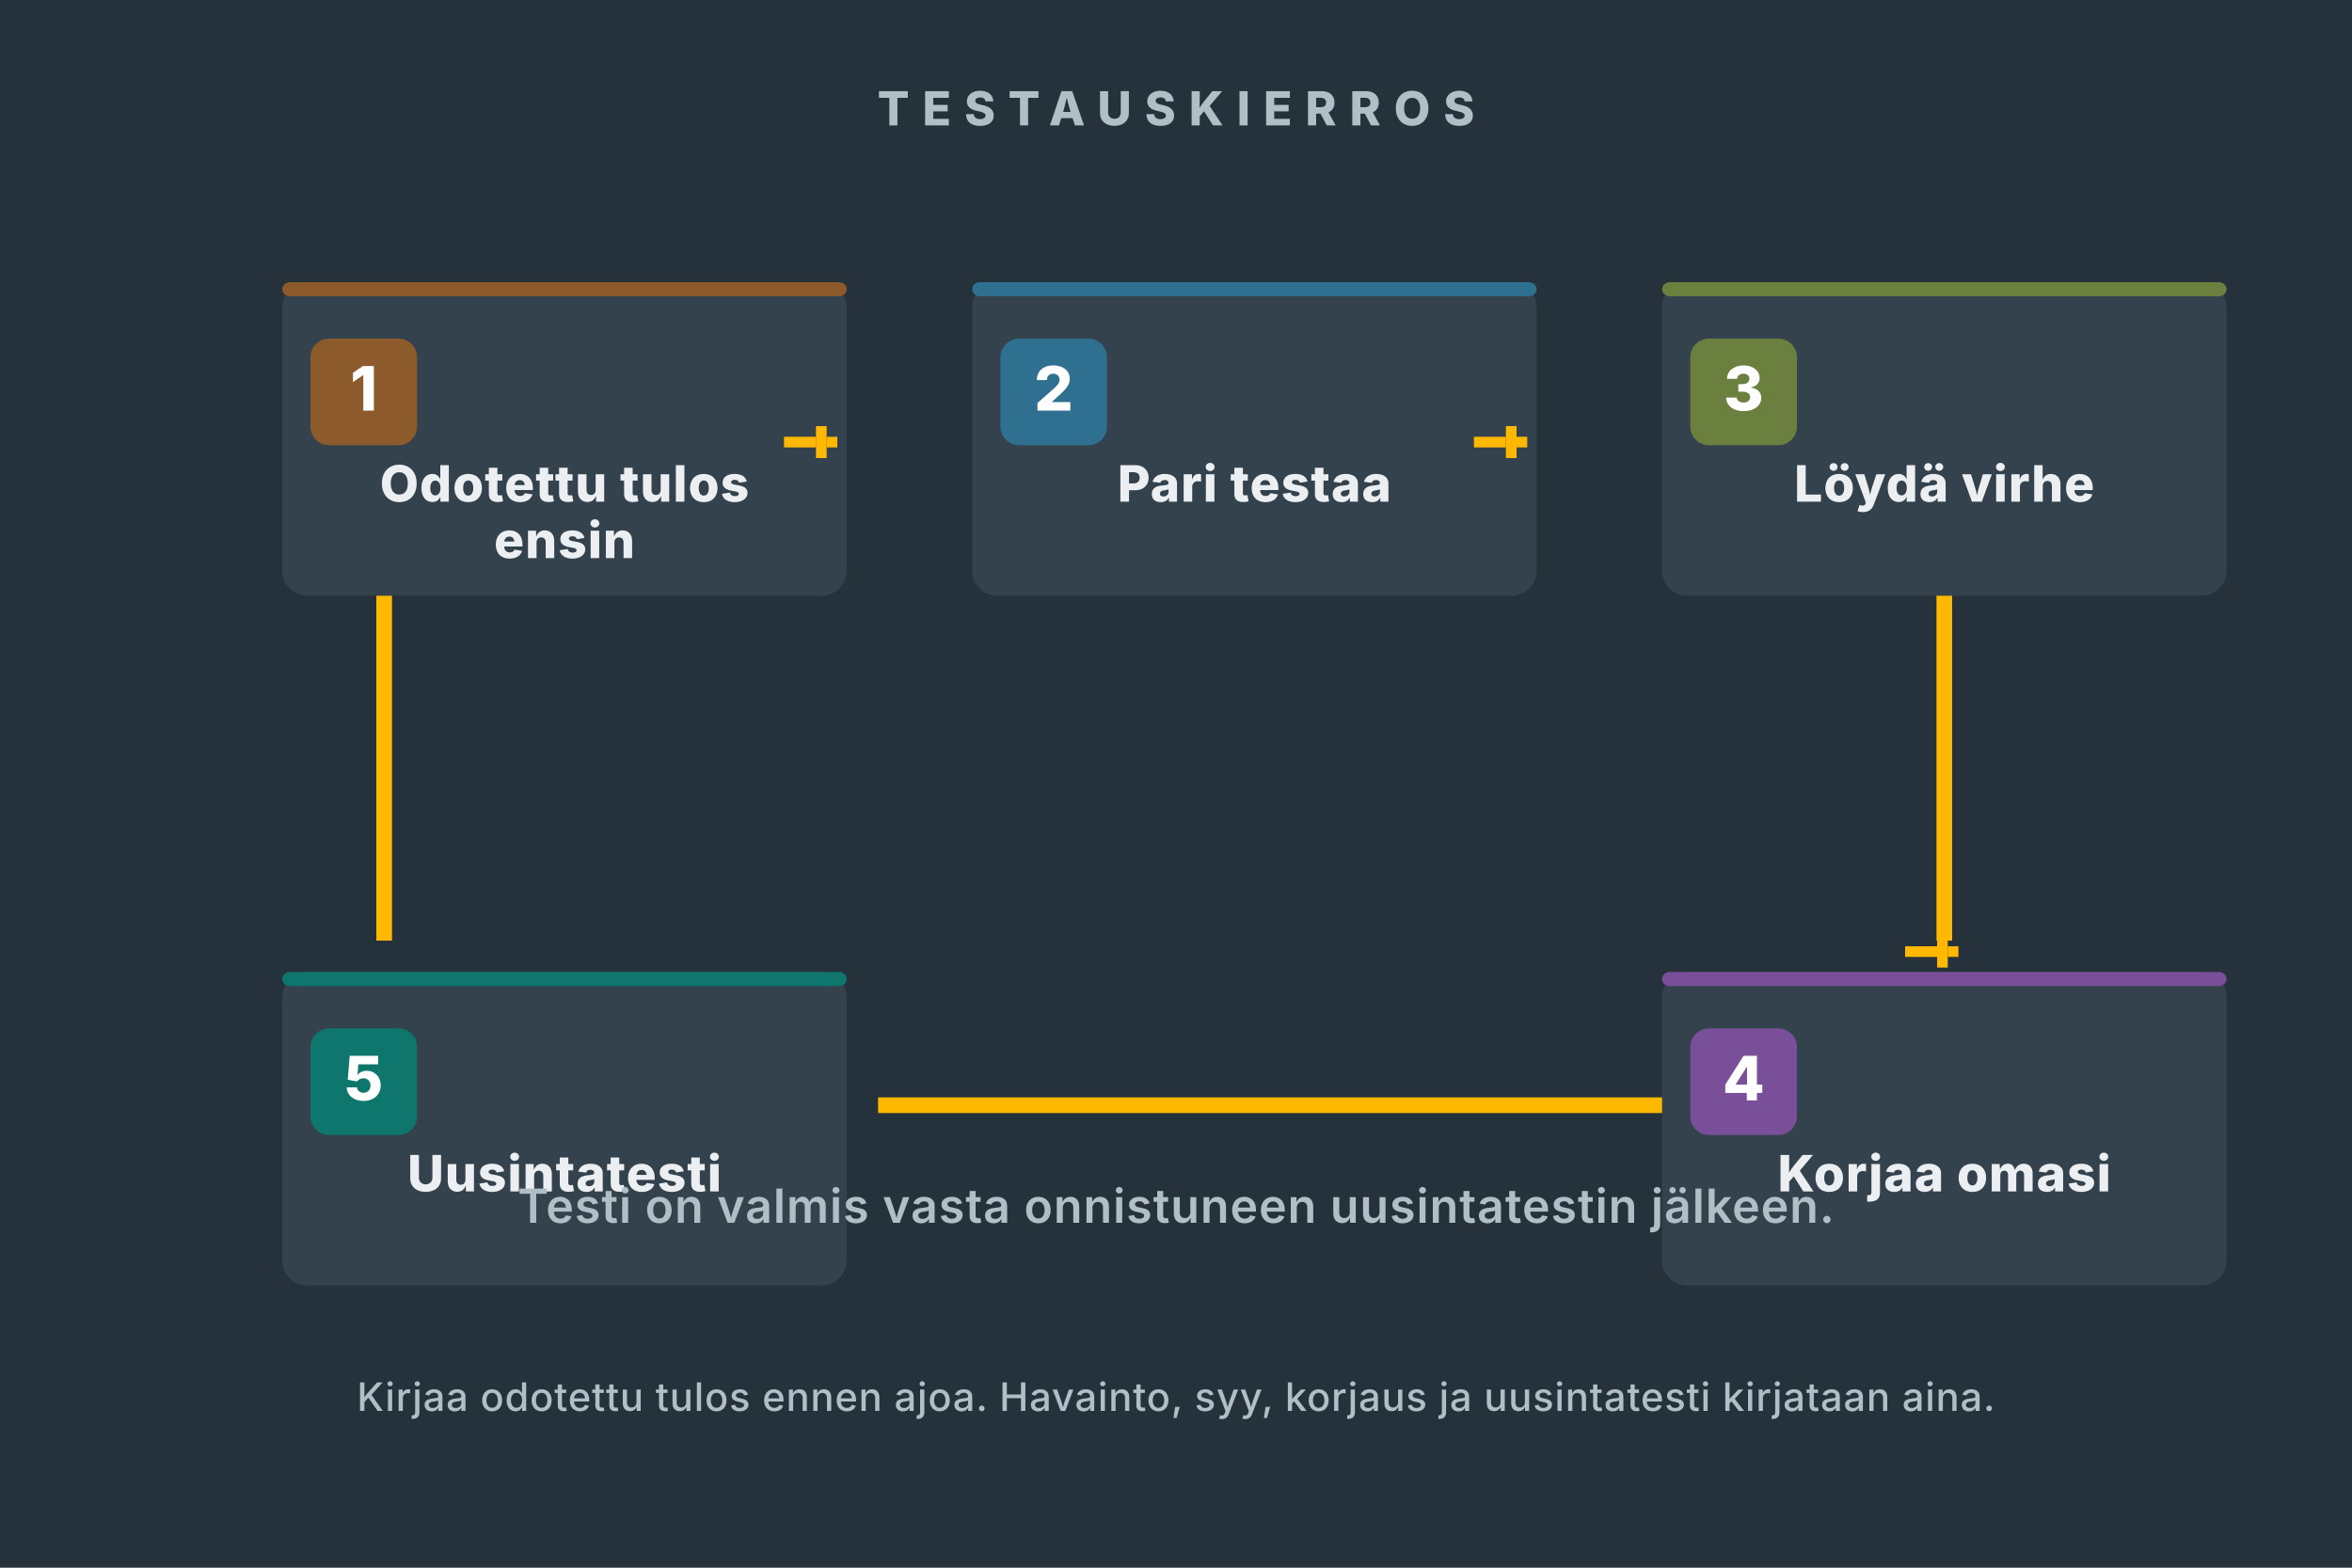
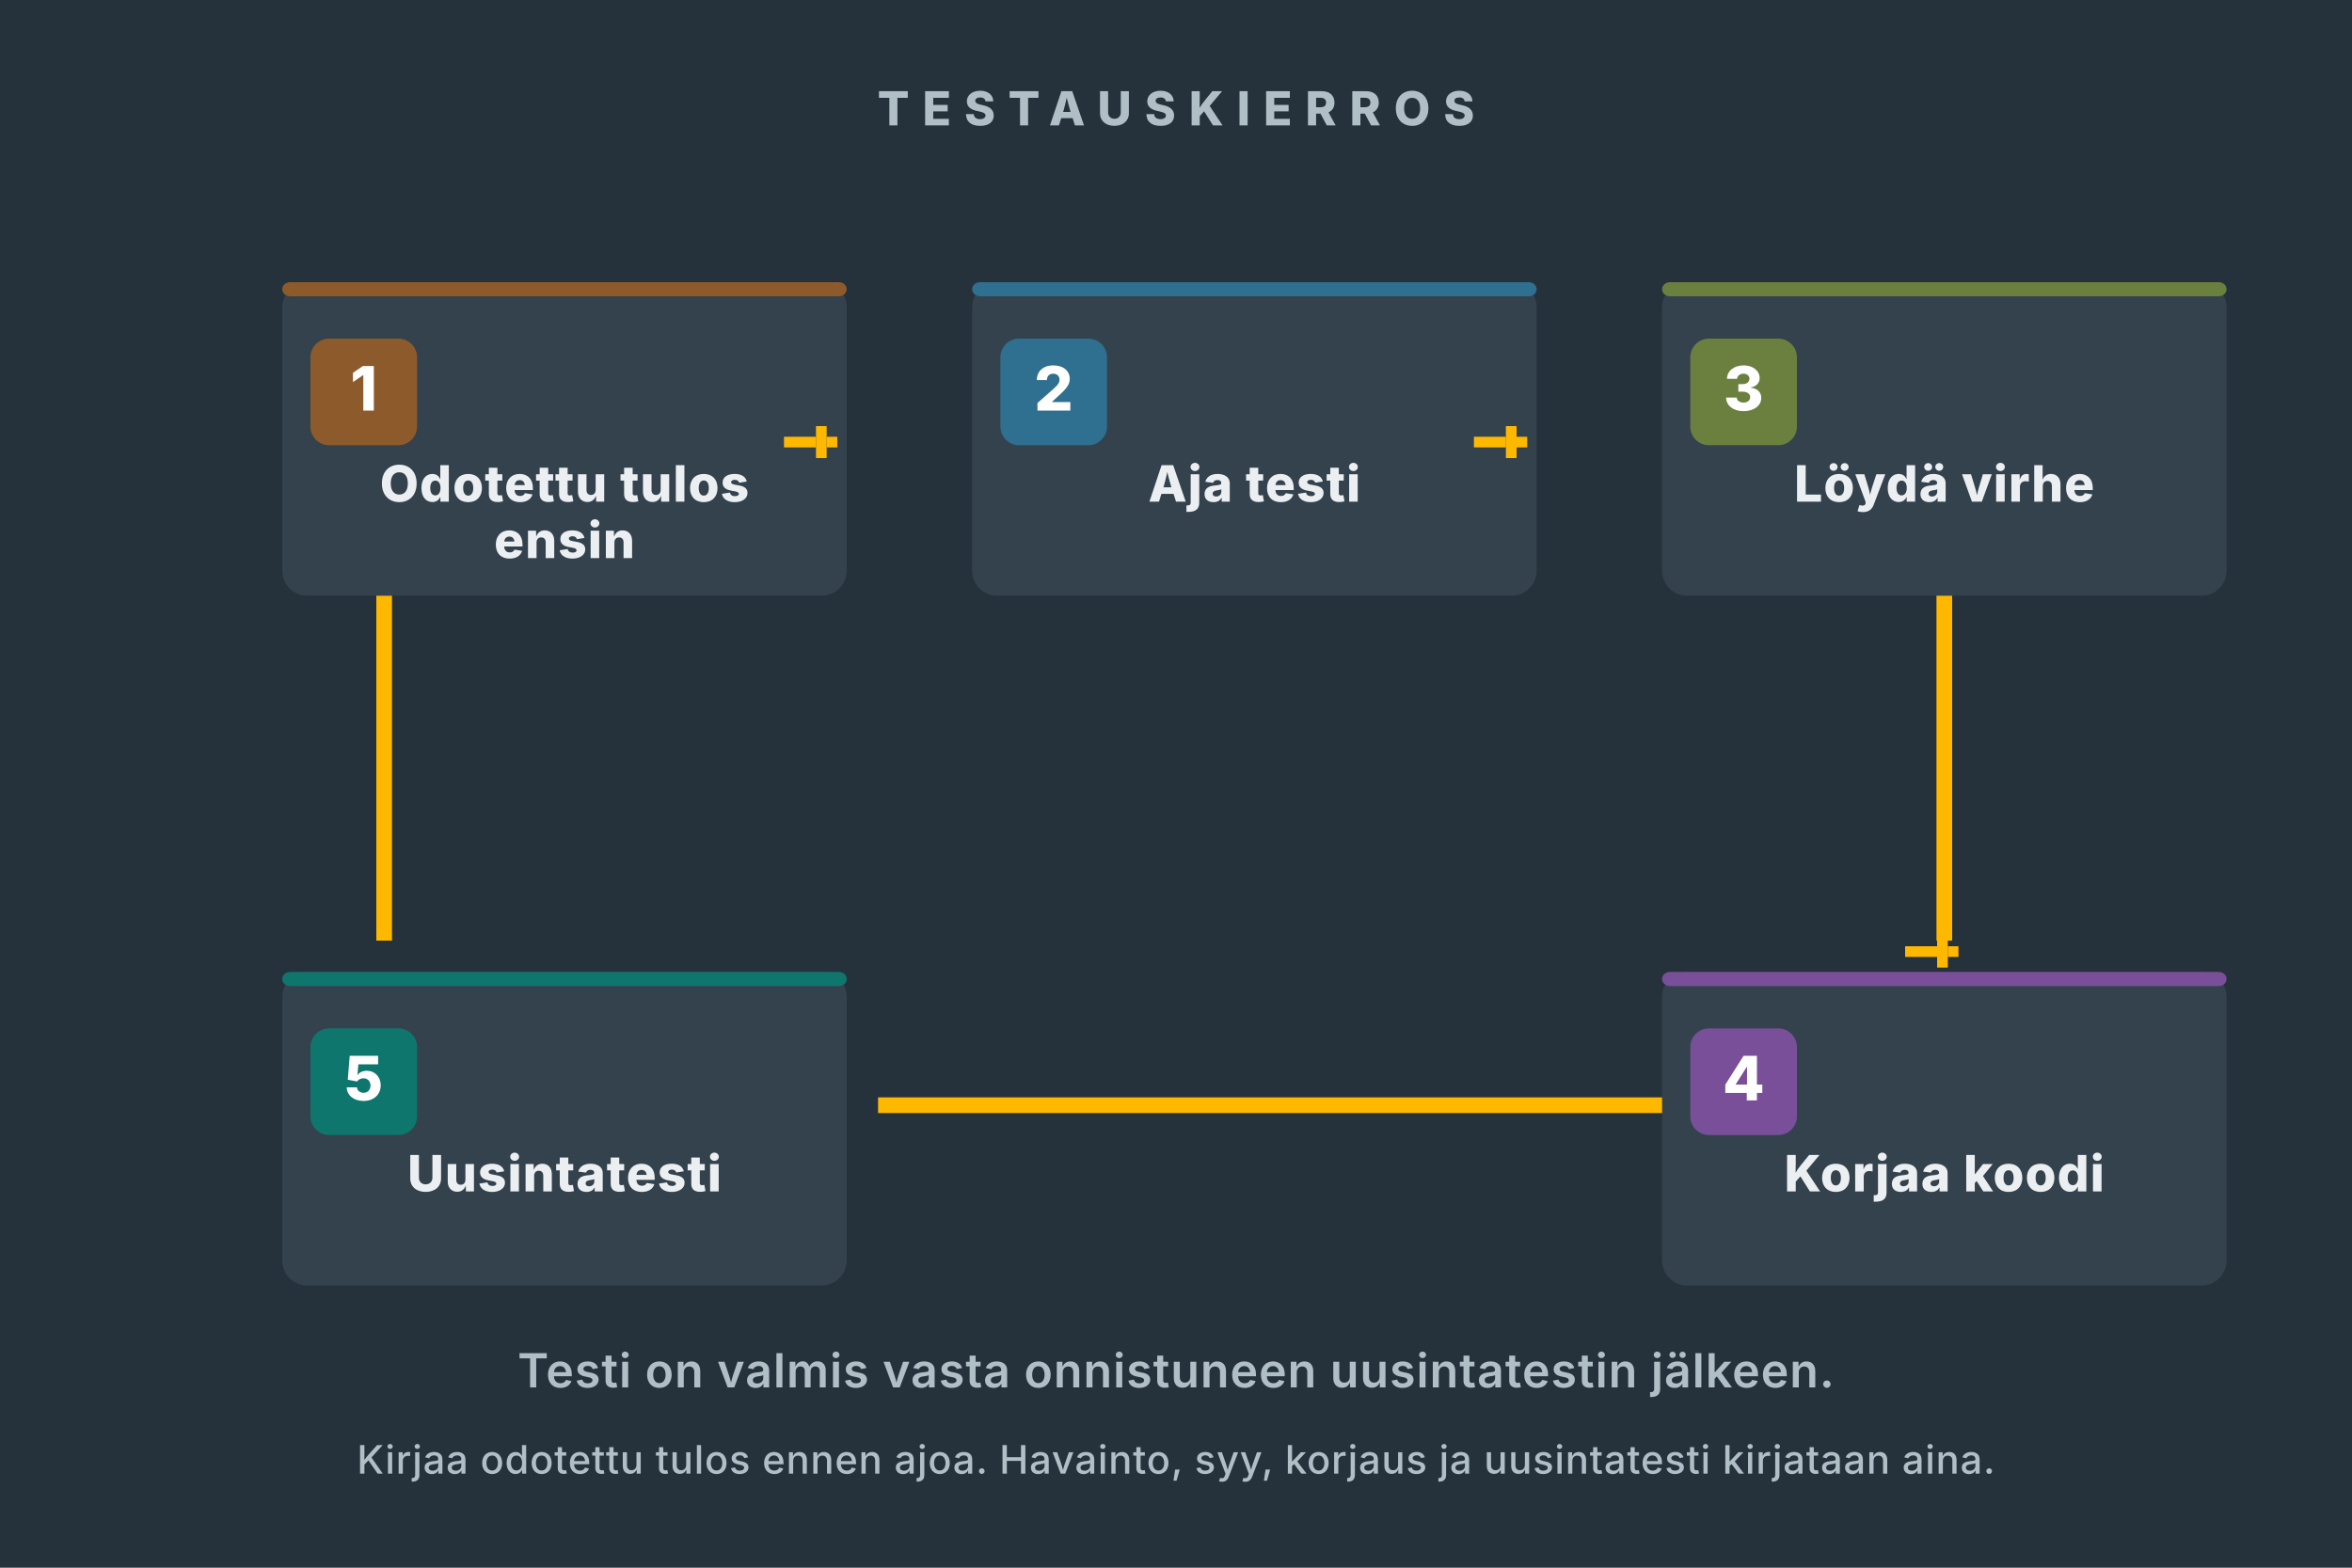
- <svg xmlns="http://www.w3.org/2000/svg" viewBox="0 0 1500 1000" width="1500" height="1000" role="img" aria-label="Testauksen viisi askelta: kirjaa odotettu tulos ensin, pari testaa, löydä virhe, korjaa oma osasi, uusintatesti. Testi on valmis vasta onnistuneen uusintatestin jälkeen.">
+ <svg xmlns="http://www.w3.org/2000/svg" viewBox="0 0 1500 1000" width="1500" height="1000" role="img" aria-label="Testauksen viisi askelta: kirjaa odotettu tulos ensin, aja testi, löydä virhe, korjaa koodi, tee uusintatesti. Testi on valmis vasta onnistuneen uusintatestin jälkeen.">
  <rect x="0" y="0" width="1500" height="1000" fill="#26323b" />
  <text x="750" y="80" font-family="Inter,'Segoe UI',system-ui,sans-serif" font-size="30" font-weight="800" fill="#b0bec5" text-anchor="middle" letter-spacing="0.28em">TESTAUSKIERROS</text>
  <rect x="180" y="180" width="360" height="200" fill="#33424d" rx="16" />
  <rect x="180" y="180" width="360" height="9" fill="#8d5a2b" rx="5" />
  <rect x="198" y="216" width="68" height="68" fill="#8d5a2b" rx="11.9" />
  <text x="232" y="261.9" font-family="Inter,'Segoe UI',system-ui,sans-serif" font-size="39.1" font-weight="800" fill="#ffffff" text-anchor="middle" letter-spacing="0.02em">1</text>
  <text x="360" y="320" font-family="Inter,'Segoe UI',system-ui,sans-serif" font-size="32" font-weight="800" fill="#eceff1" text-anchor="middle" letter-spacing="0.02em">Odotettu tulos</text>
  <text x="360" y="356" font-family="Inter,'Segoe UI',system-ui,sans-serif" font-size="32" font-weight="800" fill="#eceff1" text-anchor="middle" letter-spacing="0.02em">ensin</text>
  <rect x="620" y="180" width="360" height="200" fill="#33424d" rx="16" />
  <rect x="620" y="180" width="360" height="9" fill="#2f6f8f" rx="5" />
  <rect x="638" y="216" width="68" height="68" fill="#2f6f8f" rx="11.9" />
  <text x="672" y="261.9" font-family="Inter,'Segoe UI',system-ui,sans-serif" font-size="39.1" font-weight="800" fill="#ffffff" text-anchor="middle" letter-spacing="0.02em">2</text>
-   <text x="800" y="320" font-family="Inter,'Segoe UI',system-ui,sans-serif" font-size="32" font-weight="800" fill="#eceff1" text-anchor="middle" letter-spacing="0.02em">Pari testaa</text>
+   <text x="800" y="320" font-family="Inter,'Segoe UI',system-ui,sans-serif" font-size="32" font-weight="800" fill="#eceff1" text-anchor="middle" letter-spacing="0.02em">Aja testi</text>
  <rect x="1060" y="180" width="360" height="200" fill="#33424d" rx="16" />
  <rect x="1060" y="180" width="360" height="9" fill="#6b7f3f" rx="5" />
  <rect x="1078" y="216" width="68" height="68" fill="#6b7f3f" rx="11.9" />
  <text x="1112" y="261.9" font-family="Inter,'Segoe UI',system-ui,sans-serif" font-size="39.1" font-weight="800" fill="#ffffff" text-anchor="middle" letter-spacing="0.02em">3</text>
  <text x="1240" y="320" font-family="Inter,'Segoe UI',system-ui,sans-serif" font-size="32" font-weight="800" fill="#eceff1" text-anchor="middle" letter-spacing="0.02em">Löydä virhe</text>
  <rect x="1060" y="620" width="360" height="200" fill="#33424d" rx="16" />
  <rect x="1060" y="620" width="360" height="9" fill="#7a4f9a" rx="5" />
  <rect x="1078" y="656" width="68" height="68" fill="#7a4f9a" rx="11.9" />
  <text x="1112" y="701.9" font-family="Inter,'Segoe UI',system-ui,sans-serif" font-size="39.1" font-weight="800" fill="#ffffff" text-anchor="middle" letter-spacing="0.02em">4</text>
-   <text x="1240" y="760" font-family="Inter,'Segoe UI',system-ui,sans-serif" font-size="32" font-weight="800" fill="#eceff1" text-anchor="middle" letter-spacing="0.02em">Korjaa omasi</text>
+   <text x="1240" y="760" font-family="Inter,'Segoe UI',system-ui,sans-serif" font-size="32" font-weight="800" fill="#eceff1" text-anchor="middle" letter-spacing="0.02em">Korjaa koodi</text>
  <rect x="180" y="620" width="360" height="200" fill="#33424d" rx="16" />
  <rect x="180" y="620" width="360" height="9" fill="#0f766e" rx="5" />
  <rect x="198" y="656" width="68" height="68" fill="#0f766e" rx="11.9" />
  <text x="232" y="701.9" font-family="Inter,'Segoe UI',system-ui,sans-serif" font-size="39.1" font-weight="800" fill="#ffffff" text-anchor="middle" letter-spacing="0.02em">5</text>
  <text x="360" y="760" font-family="Inter,'Segoe UI',system-ui,sans-serif" font-size="32" font-weight="800" fill="#eceff1" text-anchor="middle" letter-spacing="0.02em">Uusintatesti</text>
  <rect x="500" y="278.6" width="20.4" height="6.8" fill="#ffb800" />
  <rect x="520.4" y="271.8" width="6.8" height="20.4" fill="#ffb800" />
  <rect x="527.2" y="278.6" width="6.8" height="6.8" fill="#ffb800" />
  <rect x="940" y="278.6" width="20.4" height="6.8" fill="#ffb800" />
  <rect x="960.4" y="271.8" width="6.8" height="20.4" fill="#ffb800" />
  <rect x="967.2" y="278.6" width="6.8" height="6.8" fill="#ffb800" />
  <rect x="1235" y="380" width="10" height="220" fill="#ffb800" />
  <rect x="1215" y="603.6" width="20.4" height="6.8" fill="#ffb800" />
  <rect x="1235.4" y="596.8" width="6.8" height="20.4" fill="#ffb800" />
  <rect x="1242.2" y="603.6" width="6.8" height="6.8" fill="#ffb800" />
  <rect x="560" y="700" width="500" height="10" fill="#ffb800" />
-   <text x="750" y="780" font-family="Inter,'Segoe UI',system-ui,sans-serif" font-size="30" font-weight="600" fill="#b0bec5" text-anchor="middle" letter-spacing="0.02em">Testi on valmis vasta onnistuneen uusintatestin jälkeen.</text>
+   <text x="750" y="885" font-family="Inter,'Segoe UI',system-ui,sans-serif" font-size="30" font-weight="600" fill="#b0bec5" text-anchor="middle" letter-spacing="0.02em">Testi on valmis vasta onnistuneen uusintatestin jälkeen.</text>
  <rect x="240" y="380" width="10" height="220" fill="#ffb800" />
-   <text x="750" y="900" font-family="Inter,'Segoe UI',system-ui,sans-serif" font-size="25" font-weight="500" fill="#b0bec5" text-anchor="middle" letter-spacing="0.02em">Kirjaa odotettu tulos ennen ajoa. Havainto, syy, korjaus ja uusintatesti kirjataan aina.</text>
+   <text x="750" y="940" font-family="Inter,'Segoe UI',system-ui,sans-serif" font-size="25" font-weight="500" fill="#b0bec5" text-anchor="middle" letter-spacing="0.02em">Kirjaa odotettu tulos ennen ajoa. Havainto, syy, korjaus ja uusintatesti kirjataan aina.</text>
</svg>
